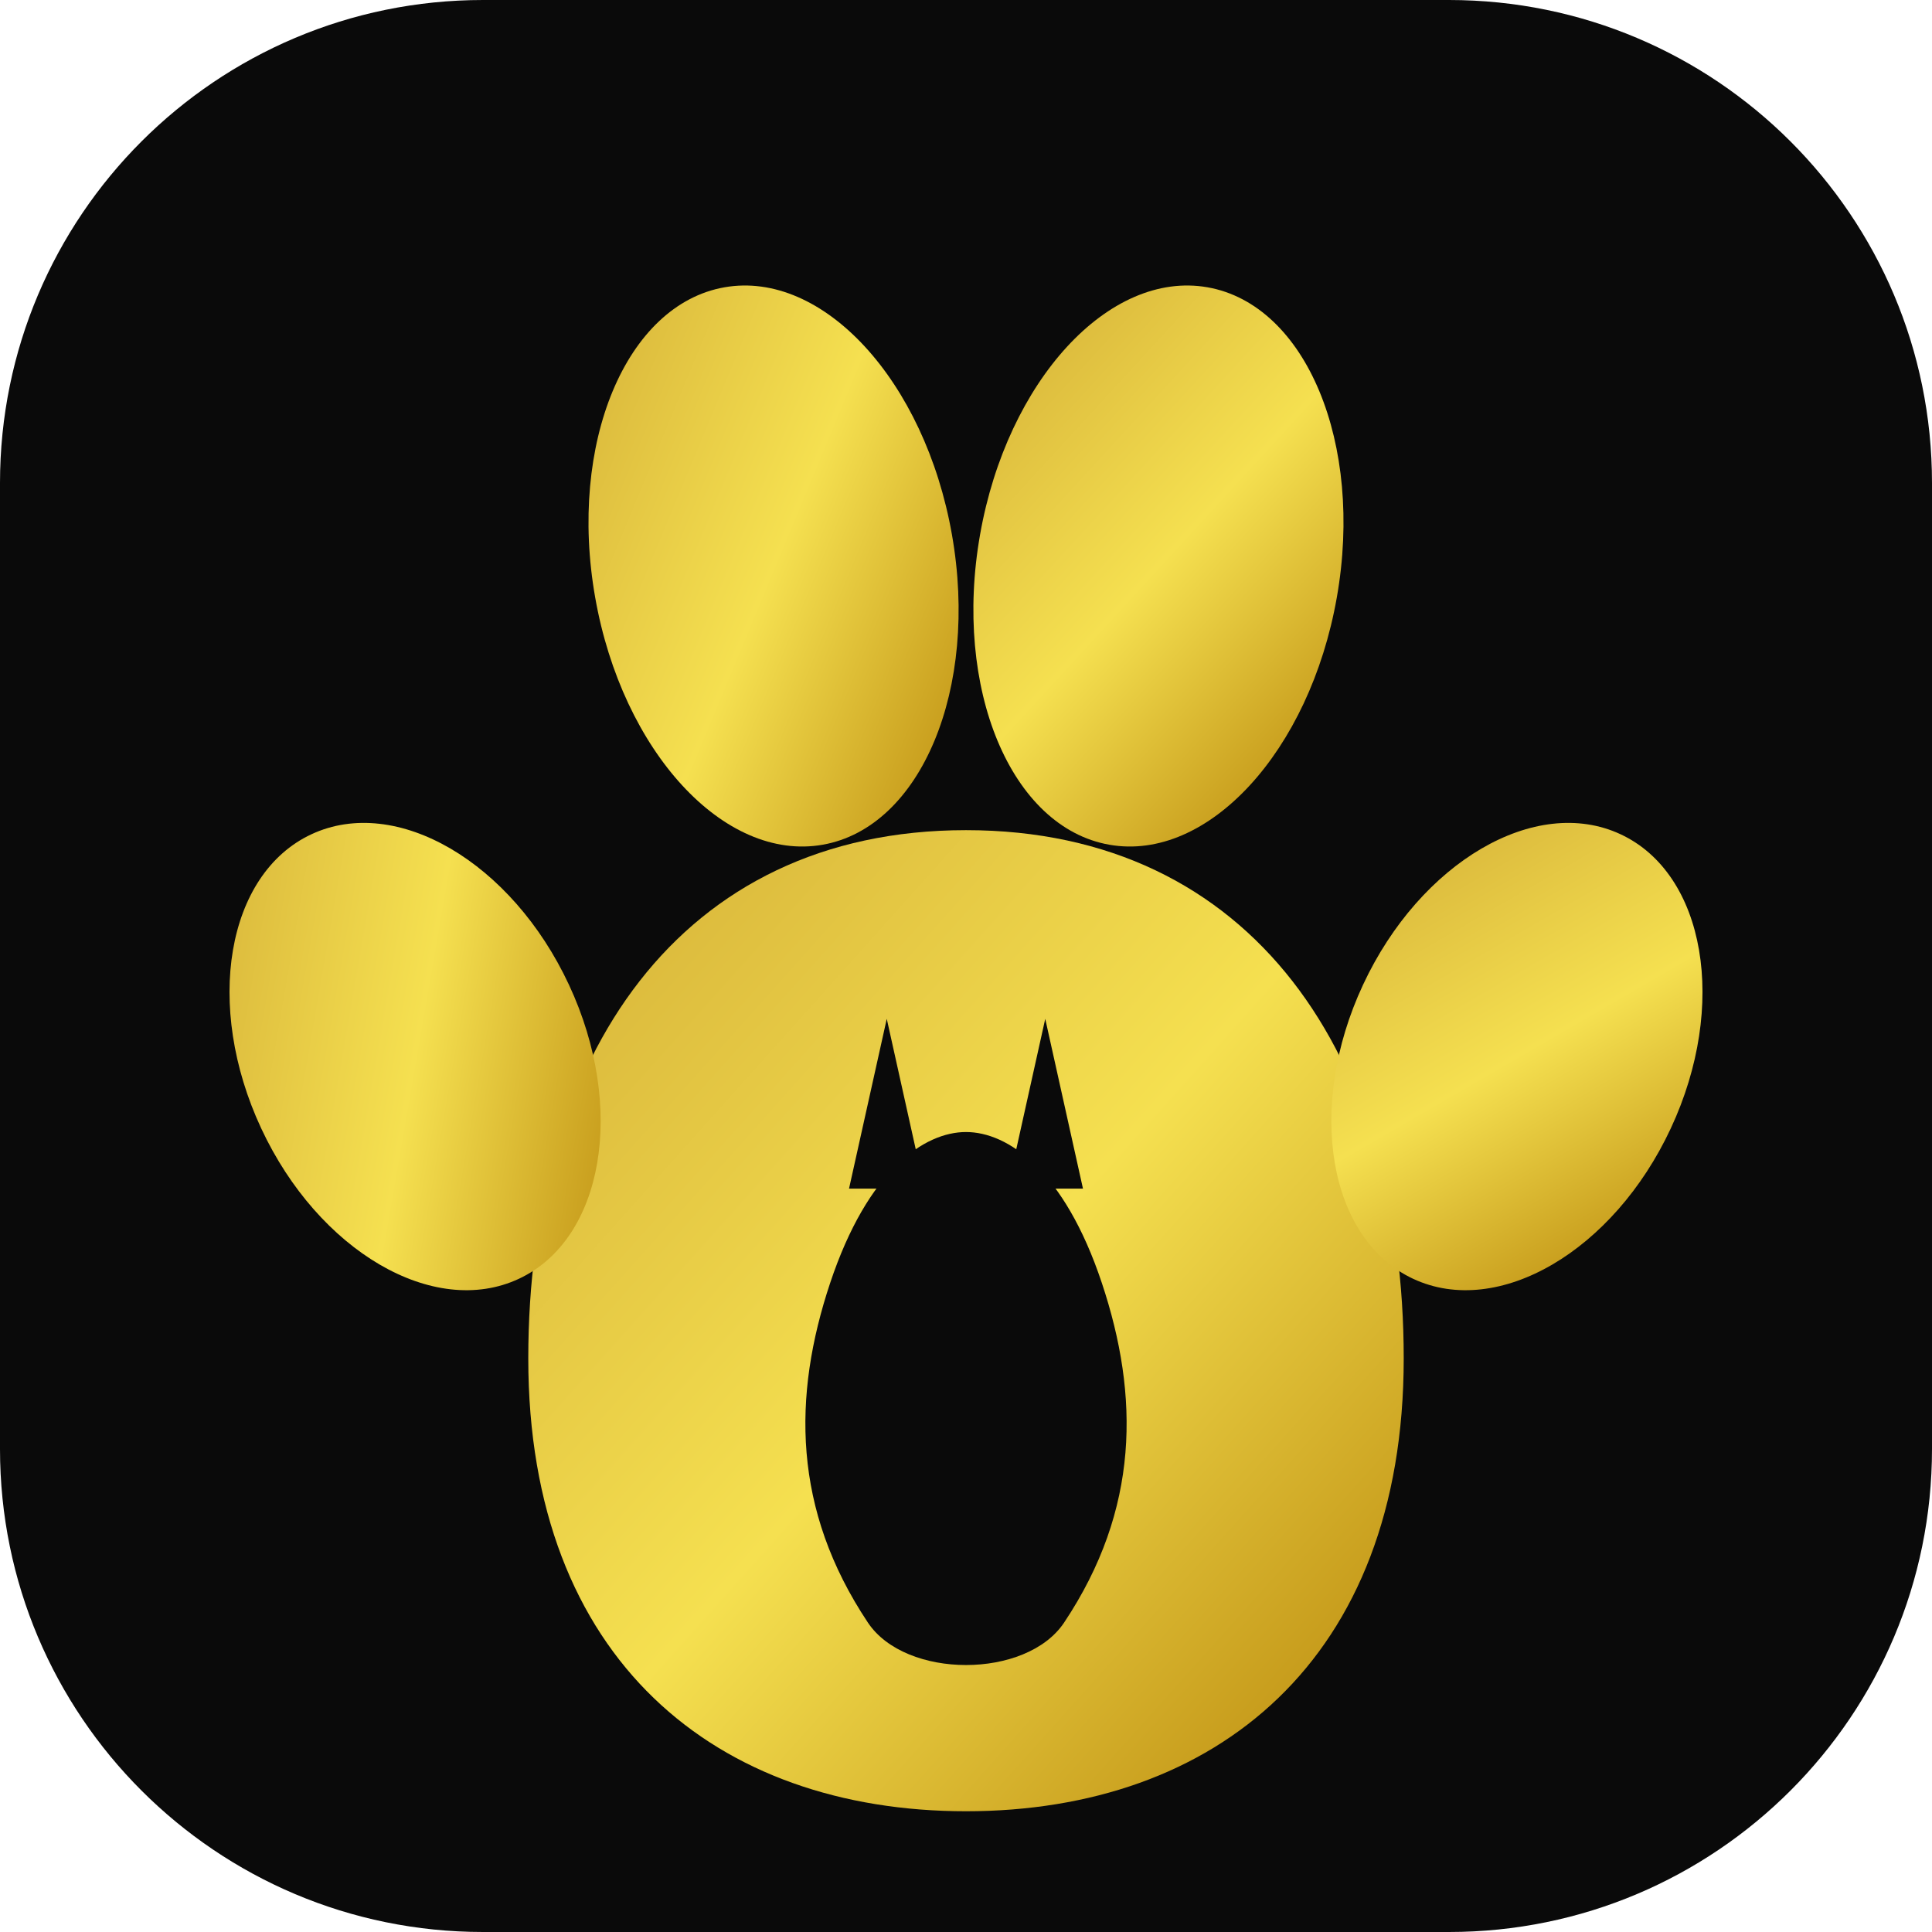
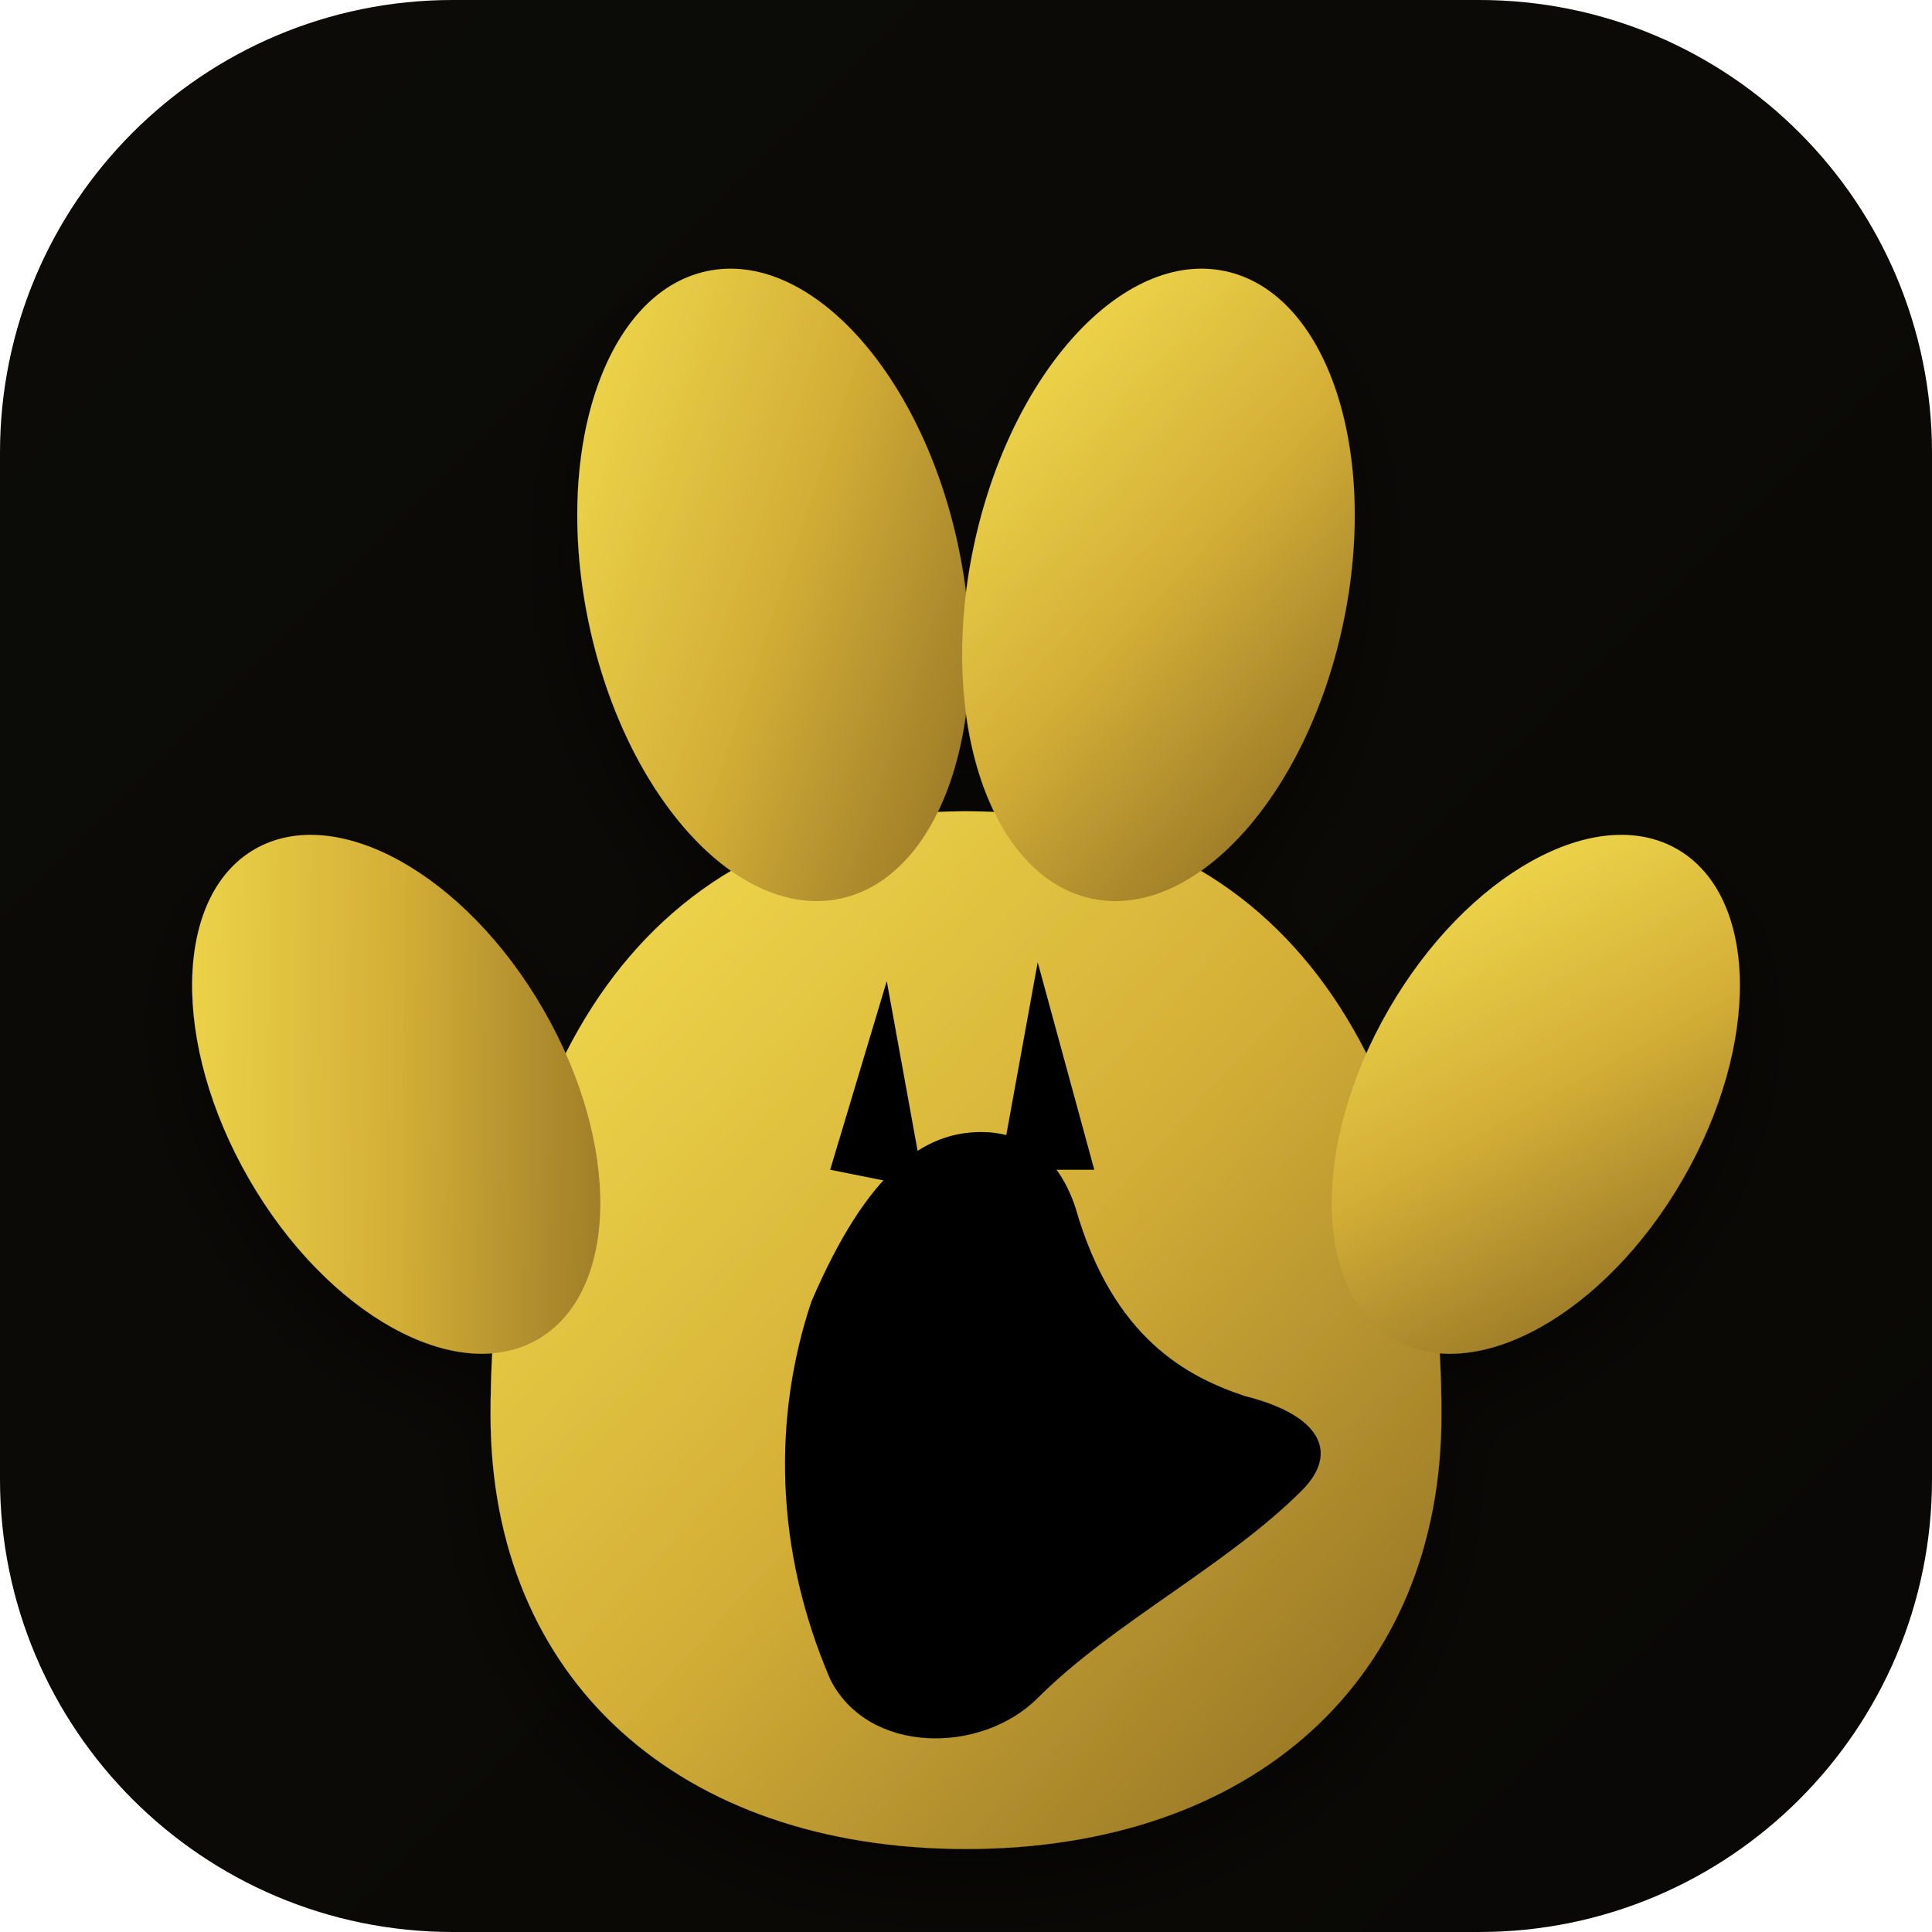
<svg xmlns="http://www.w3.org/2000/svg" width="512" height="512" viewBox="0 0 512 512" fill="none">
  <defs>
    <linearGradient id="goldGradient" x1="0%" y1="0%" x2="100%" y2="100%">
-       <stop offset="0%" style="stop-color:#D4AF37;stop-opacity:1" />
-       <stop offset="50%" style="stop-color:#F5E050;stop-opacity:1" />
-       <stop offset="100%" style="stop-color:#B8860B;stop-opacity:1" />
+       <stop offset="0%" style="stop-color:#F5E050;stop-opacity:1" />
+       <stop offset="50%" style="stop-color:#D4AF37;stop-opacity:1" />
+       <stop offset="100%" style="stop-color:#8B6B23;stop-opacity:1" />
    </linearGradient>
+     <filter id="shadow" x="-20%" y="-20%" width="140%" height="140%">
+       <feGaussianBlur in="SourceAlpha" stdDeviation="10" />
+       <feOffset dx="0" dy="10" />
+       <feComponentTransfer>
+         <feFuncA type="linear" slope="0.5" />
+       </feComponentTransfer>
+       <feMerge>
+         <feMergeNode />
+         <feMergeNode in="SourceGraphic" />
+       </feMerge>
+     </filter>
  </defs>
-   <rect width="512" height="512" rx="128" fill="#0A0A0A" />
-   <path d="M256 220C180 220 140 280 140 360C140 440 190 480 256 480C322 480 372 440 372 360C372 280 332 220 256 220Z" fill="url(#goldGradient)" />
-   <path d="M256 300            C245 300 230 310 220 340            C210 370 210 400 230 430            C240 445 272 445 282 430            C302 400 302 370 292 340            C282 310 267 300 256 300 Z" fill="#0A0A0A" />
-   <path d="M245 315 L235 270 L225 315 Z" fill="#0A0A0A" />
-   <path d="M267 315 L277 270 L287 315 Z" fill="#0A0A0A" />
-   <ellipse cx="110" cy="280" rx="45" ry="65" fill="url(#goldGradient)" transform="rotate(-25, 110, 280)" />
-   <ellipse cx="205" cy="150" rx="48" ry="75" fill="url(#goldGradient)" transform="rotate(-10, 205, 150)" />
-   <ellipse cx="307" cy="150" rx="48" ry="75" fill="url(#goldGradient)" transform="rotate(10, 307, 150)" />
-   <ellipse cx="402" cy="280" rx="45" ry="65" fill="url(#goldGradient)" transform="rotate(25, 402, 280)" />
+   <rect width="512" height="512" rx="120" fill="#050505" />
+   <rect width="512" height="512" rx="120" fill="url(#goldGradient)" opacity="0.03" />
+   <g filter="url(#shadow)">
+     <path d="M256 215 C170 215 130 285 130 375 C130 445 180 490 256 490 C332 490 382 445 382 375 C382 285 342 215 256 215Z" fill="url(#goldGradient)" />
+     <path d="M260 300              C245 300 230 310 215 345              C205 375 205 410 220 445              C230 465 260 465 275 450              C295 430 325 415 345 395              C355 385 350 375 330 370              C315 365 295 355 285 320              C280 305 270 300 260 300 Z" fill="#050505" />
+     <path d="M245 315 L235 260 L220 310 Z" fill="#050505" />
+     <path d="M265 310 L275 255 L290 310 Z" fill="#050505" />
+     <ellipse cx="105" cy="290" rx="45" ry="75" fill="url(#goldGradient)" transform="rotate(-30, 105, 290)" />
+     <ellipse cx="205" cy="155" rx="50" ry="85" fill="url(#goldGradient)" transform="rotate(-12, 205, 155)" />
+     <ellipse cx="307" cy="155" rx="50" ry="85" fill="url(#goldGradient)" transform="rotate(12, 307, 155)" />
+     <ellipse cx="407" cy="290" rx="45" ry="75" fill="url(#goldGradient)" transform="rotate(30, 407, 290)" />
+   </g>
</svg>
